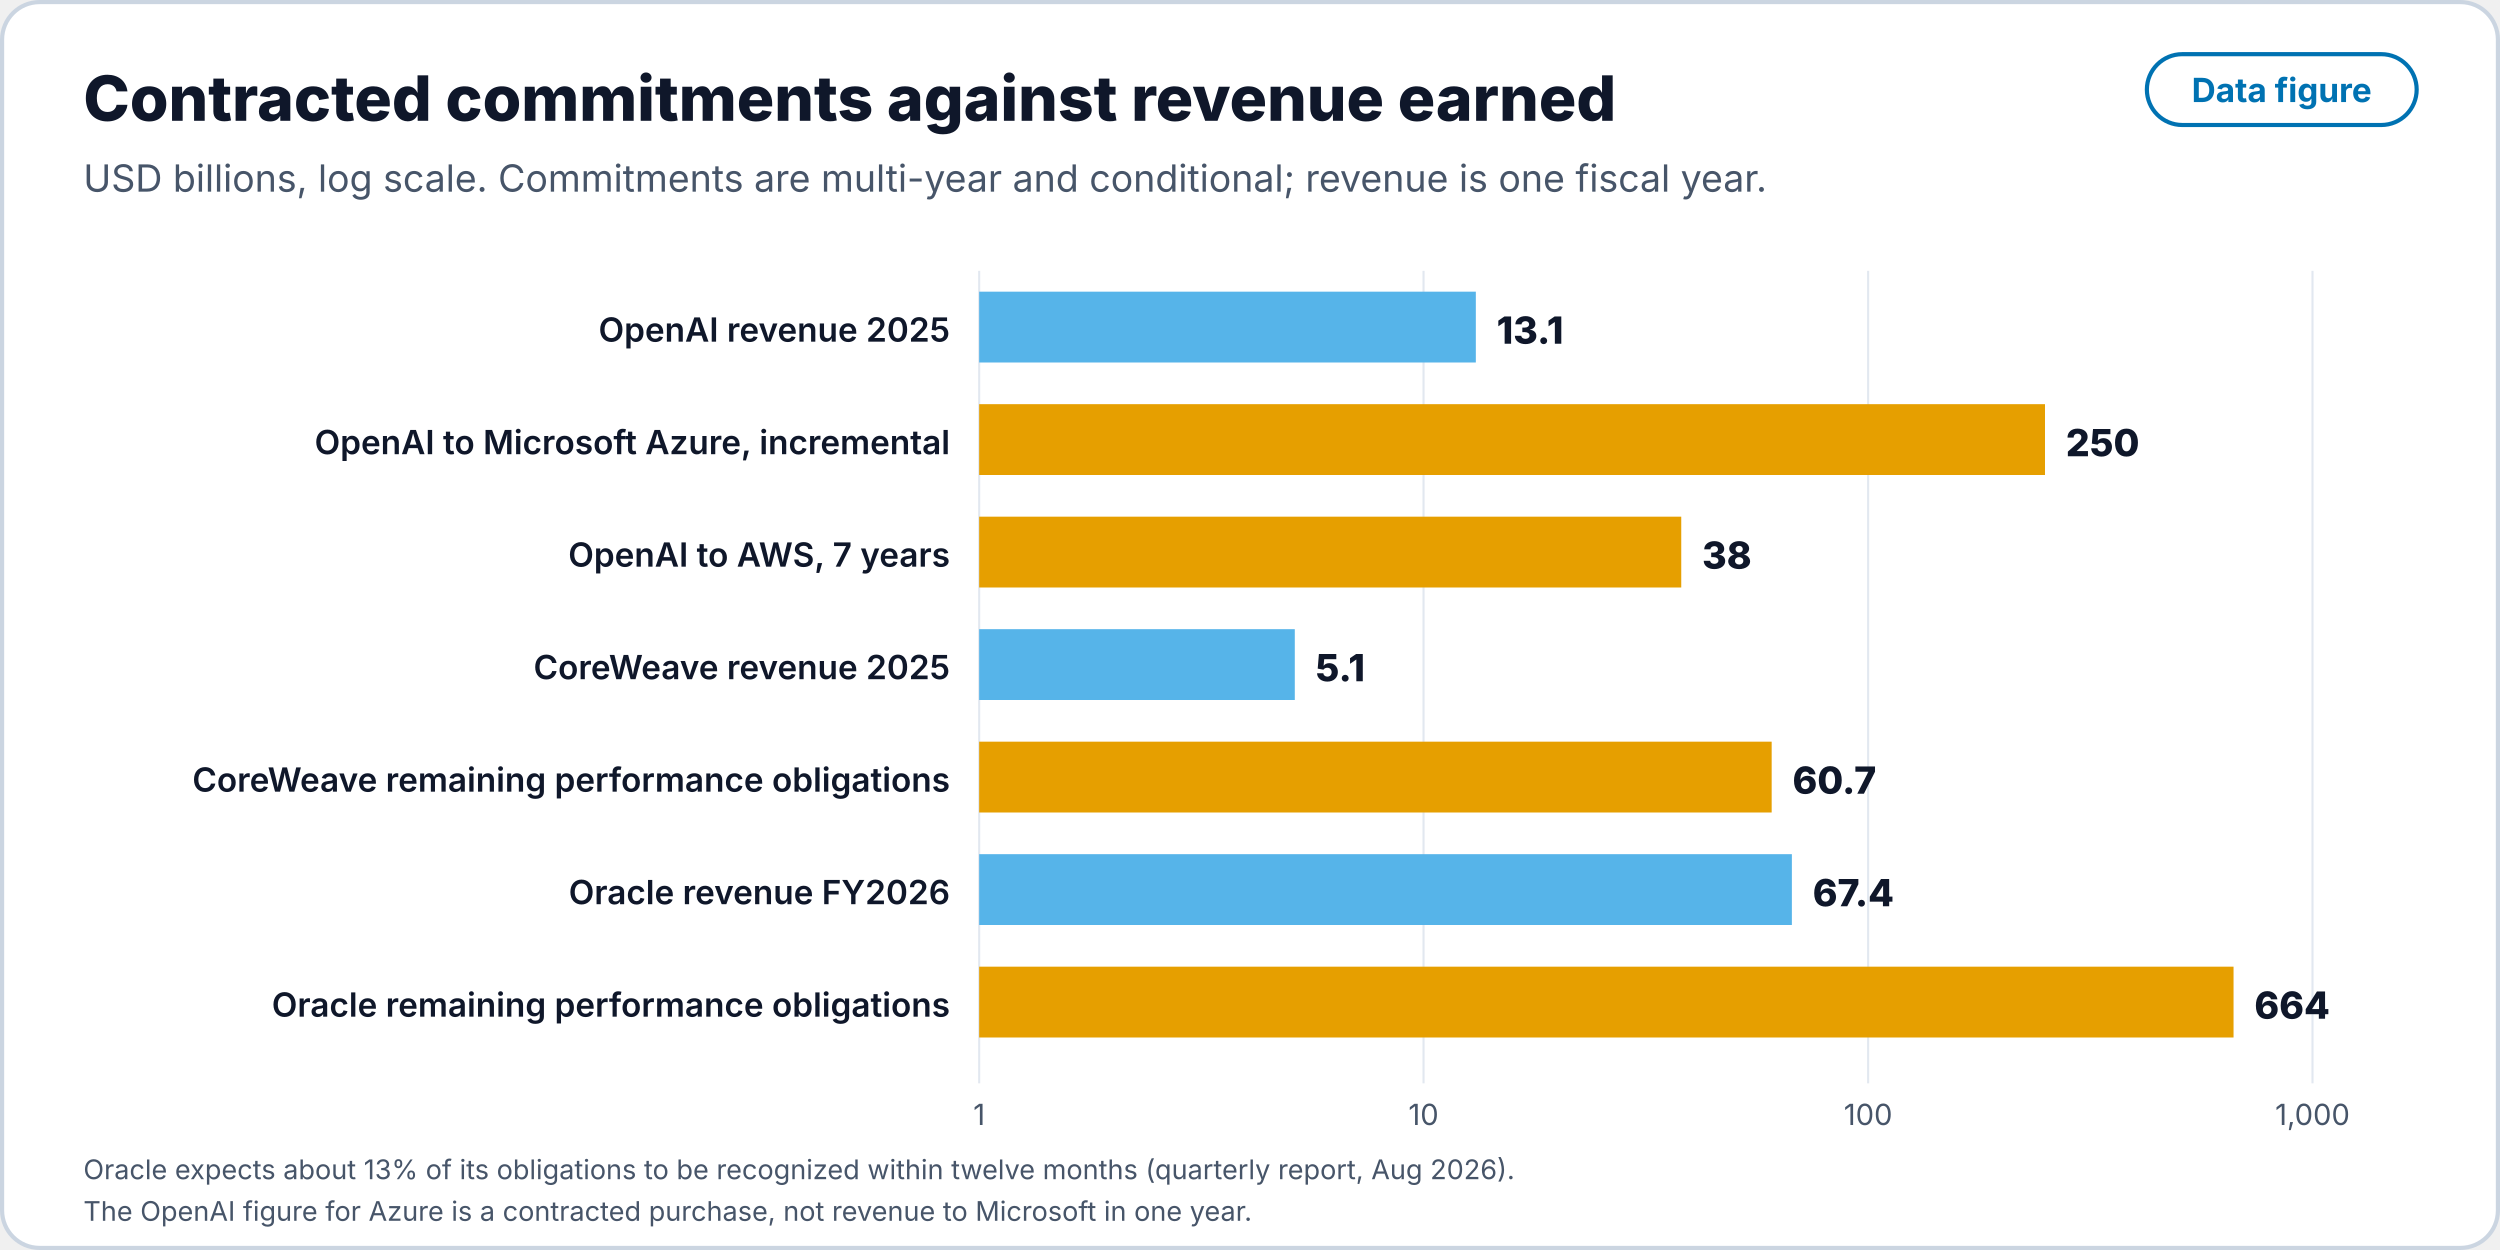
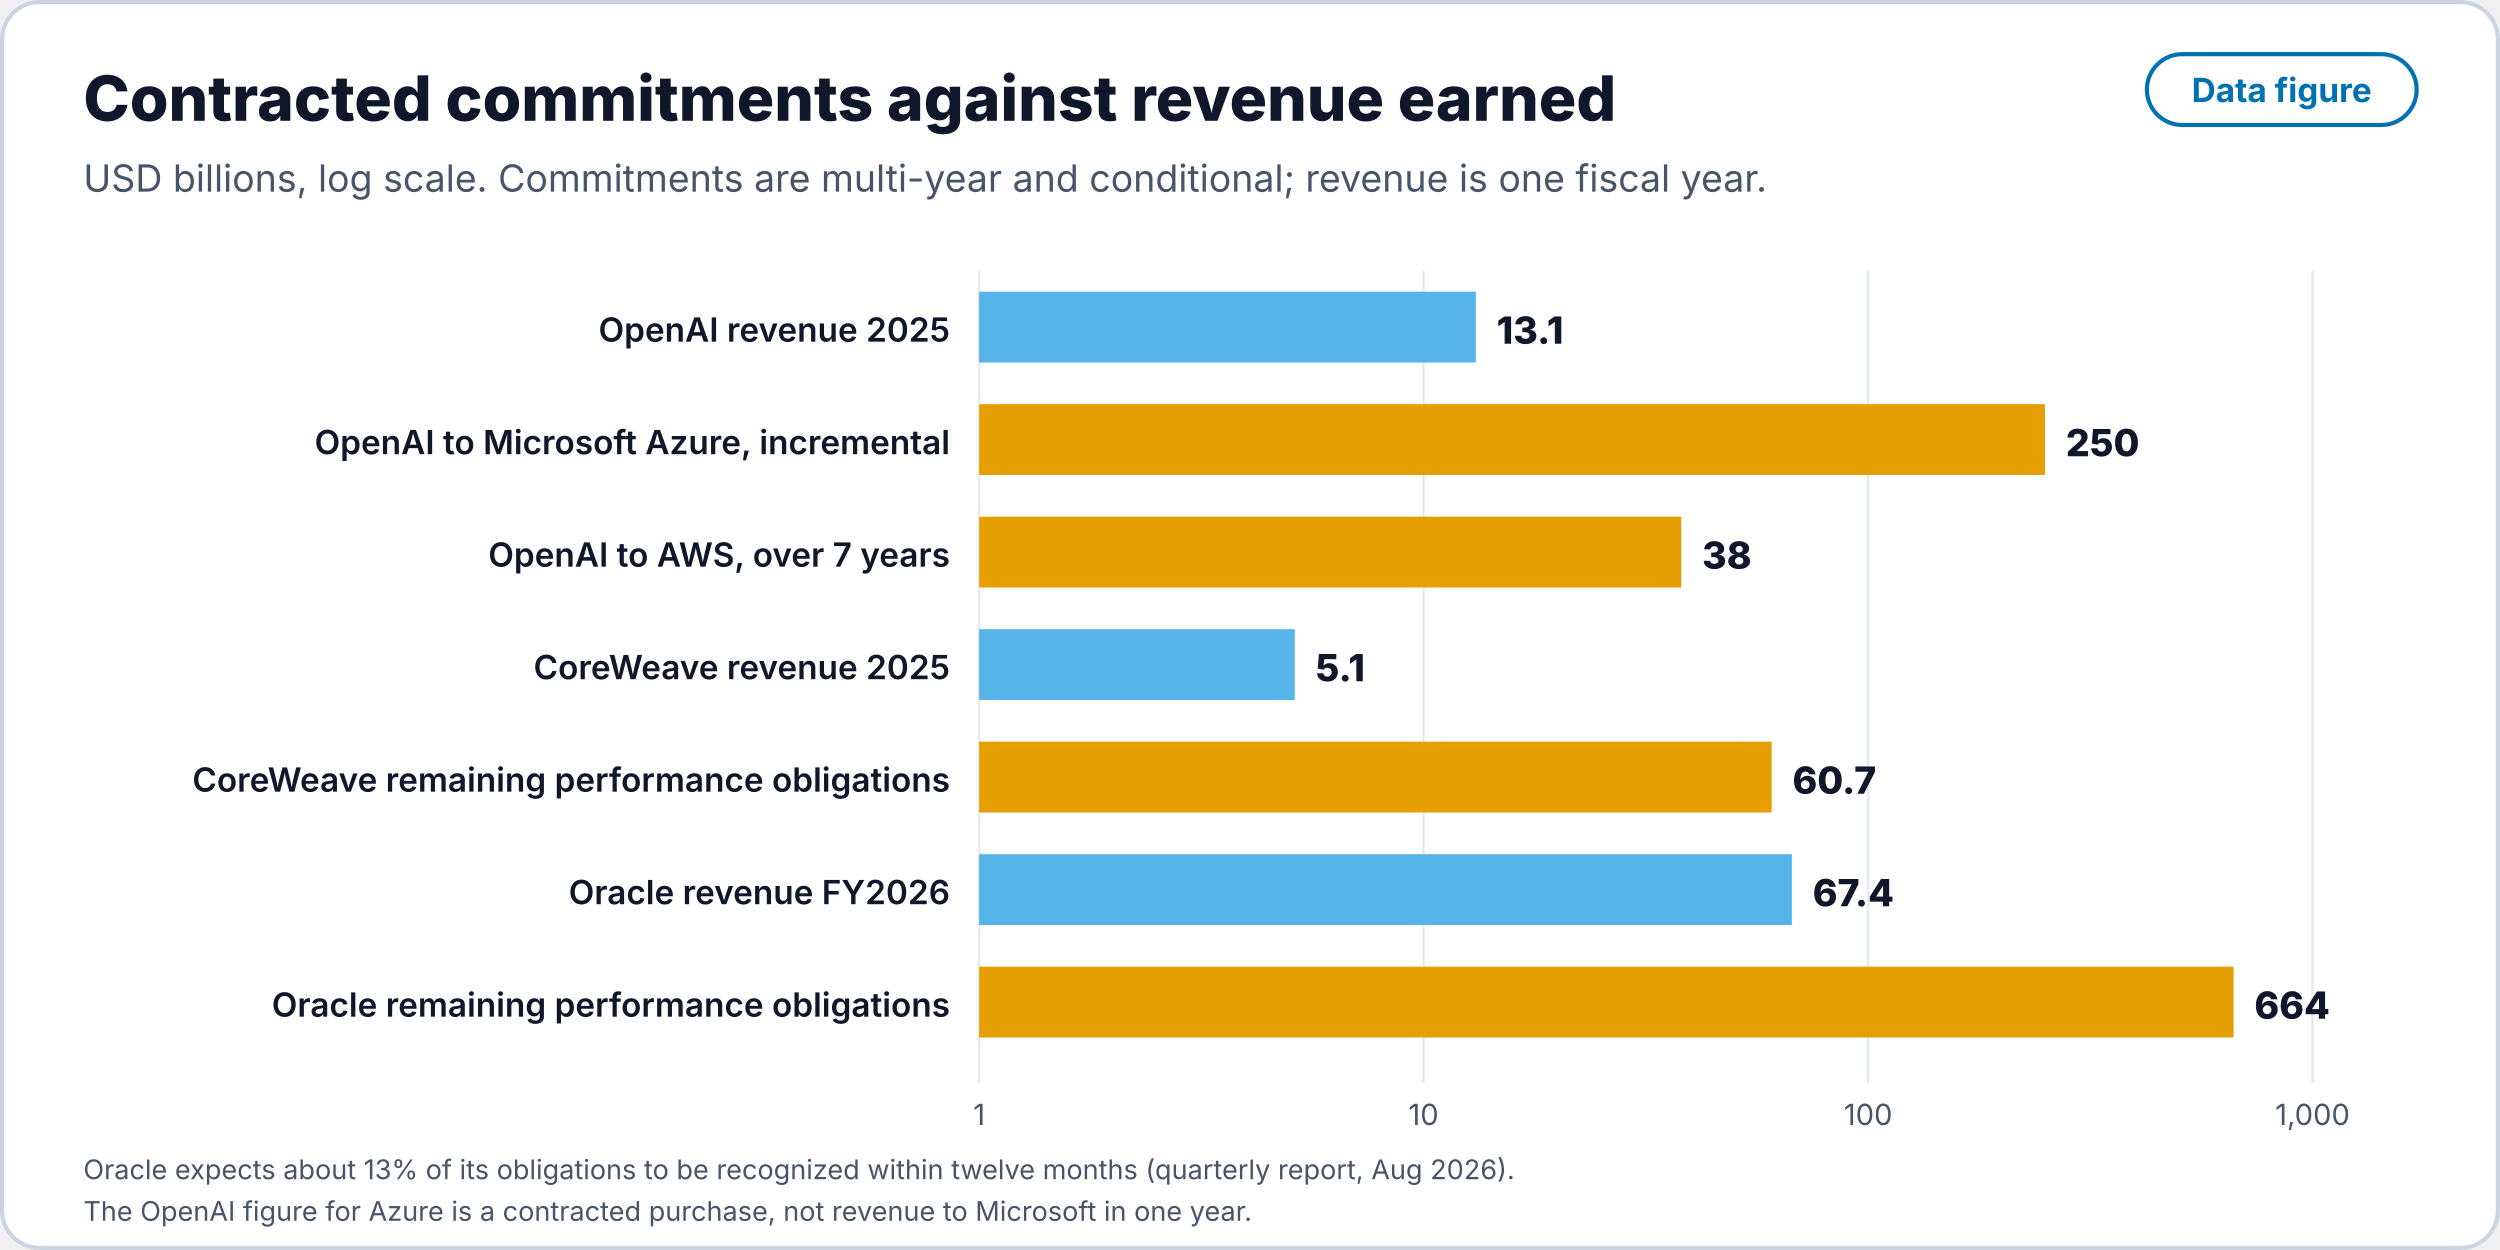
<svg xmlns="http://www.w3.org/2000/svg" width="1200" height="600" viewBox="0 0 1200 600" role="img" aria-labelledby="t d">
  <defs>
    <marker id="ah" viewBox="0 0 10 10" refX="9" refY="5" markerWidth="7" markerHeight="7" orient="auto-start-reverse">
      <path d="M0 0 L10 5 L0 10 z" fill="#0f172a" />
    </marker>
  </defs>
  <rect x="1" y="1" width="1198" height="598" rx="18" fill="#ffffff" stroke="#cbd5e1" stroke-width="2" />
  <text x="40.0" y="58.0" font-family="Inter, 'DejaVu Sans', Helvetica, Arial, sans-serif" font-size="30" font-weight="800" fill="#0f172a" text-anchor="start">Contracted commitments against revenue earned</text>
  <text x="40.0" y="92.0" font-family="Inter, 'DejaVu Sans', Helvetica, Arial, sans-serif" font-size="18" font-weight="400" fill="#475569" text-anchor="start">USD billions, log scale. Commitments are multi-year and conditional; revenue is one fiscal year.</text>
  <rect x="1030.5" y="26" width="129.5" height="34" rx="17" fill="none" stroke="#0072B2" stroke-width="2" />
  <text x="1095.2" y="49.0" font-family="Inter, 'DejaVu Sans', Helvetica, Arial, sans-serif" font-size="16" font-weight="700" fill="#0072B2" text-anchor="middle">Data figure</text>
  <line x1="470.0" y1="130.0" x2="470.0" y2="520.0" stroke="#e2e8f0" stroke-width="1" />
  <text x="470.0" y="540.0" font-family="Inter, 'DejaVu Sans', Helvetica, Arial, sans-serif" font-size="14" font-weight="400" fill="#475569" text-anchor="middle">1</text>
  <line x1="683.3" y1="130.0" x2="683.3" y2="520.0" stroke="#e2e8f0" stroke-width="1" />
  <text x="683.3" y="540.0" font-family="Inter, 'DejaVu Sans', Helvetica, Arial, sans-serif" font-size="14" font-weight="400" fill="#475569" text-anchor="middle">10</text>
  <line x1="896.7" y1="130.0" x2="896.7" y2="520.0" stroke="#e2e8f0" stroke-width="1" />
  <text x="896.7" y="540.0" font-family="Inter, 'DejaVu Sans', Helvetica, Arial, sans-serif" font-size="14" font-weight="400" fill="#475569" text-anchor="middle">100</text>
  <line x1="1110.0" y1="130.0" x2="1110.0" y2="520.0" stroke="#e2e8f0" stroke-width="1" />
  <text x="1110.0" y="540.0" font-family="Inter, 'DejaVu Sans', Helvetica, Arial, sans-serif" font-size="14" font-weight="400" fill="#475569" text-anchor="middle">1,000</text>
  <text x="456.0" y="164.0" font-family="Inter, 'DejaVu Sans', Helvetica, Arial, sans-serif" font-size="16" font-weight="600" fill="#0f172a" text-anchor="end">OpenAI revenue 2025</text>
  <rect x="470.0" y="140.0" width="238.4" height="34.0" rx="0" fill="#56B4E9" stroke="none" stroke-width="2" opacity="1" />
  <text x="718.4" y="165.0" font-family="Inter, 'DejaVu Sans', Helvetica, Arial, sans-serif" font-size="18" font-weight="800" fill="#0f172a" text-anchor="start">13.1</text>
  <text x="456.0" y="218.0" font-family="Inter, 'DejaVu Sans', Helvetica, Arial, sans-serif" font-size="16" font-weight="600" fill="#0f172a" text-anchor="end">OpenAI to Microsoft Azure, incremental</text>
  <rect x="470.0" y="194.0" width="511.6" height="34.0" rx="0" fill="#E69F00" stroke="none" stroke-width="2" opacity="1" />
  <text x="991.6" y="219.0" font-family="Inter, 'DejaVu Sans', Helvetica, Arial, sans-serif" font-size="18" font-weight="800" fill="#0f172a" text-anchor="start">250</text>
-   <text x="456.0" y="272.0" font-family="Inter, 'DejaVu Sans', Helvetica, Arial, sans-serif" font-size="16" font-weight="600" fill="#0f172a" text-anchor="end">OpenAI to AWS, 7 years</text>
+   <text x="456.0" y="272.0" font-family="Inter, 'DejaVu Sans', Helvetica, Arial, sans-serif" font-size="16" font-weight="600" fill="#0f172a" text-anchor="end">OpenAI to AWS, over 7 years</text>
  <rect x="470.0" y="248.0" width="337.0" height="34.0" rx="0" fill="#E69F00" stroke="none" stroke-width="2" opacity="1" />
  <text x="817.0" y="273.0" font-family="Inter, 'DejaVu Sans', Helvetica, Arial, sans-serif" font-size="18" font-weight="800" fill="#0f172a" text-anchor="start">38</text>
  <text x="456.0" y="326.0" font-family="Inter, 'DejaVu Sans', Helvetica, Arial, sans-serif" font-size="16" font-weight="600" fill="#0f172a" text-anchor="end">CoreWeave revenue 2025</text>
  <rect x="470.0" y="302.0" width="151.5" height="34.0" rx="0" fill="#56B4E9" stroke="none" stroke-width="2" opacity="1" />
  <text x="631.5" y="327.0" font-family="Inter, 'DejaVu Sans', Helvetica, Arial, sans-serif" font-size="18" font-weight="800" fill="#0f172a" text-anchor="start">5.1</text>
  <text x="456.0" y="380.0" font-family="Inter, 'DejaVu Sans', Helvetica, Arial, sans-serif" font-size="16" font-weight="600" fill="#0f172a" text-anchor="end">CoreWeave remaining performance obligations</text>
  <rect x="470.0" y="356.0" width="380.4" height="34.0" rx="0" fill="#E69F00" stroke="none" stroke-width="2" opacity="1" />
  <text x="860.4" y="381.0" font-family="Inter, 'DejaVu Sans', Helvetica, Arial, sans-serif" font-size="18" font-weight="800" fill="#0f172a" text-anchor="start">60.7</text>
  <text x="456.0" y="434.0" font-family="Inter, 'DejaVu Sans', Helvetica, Arial, sans-serif" font-size="16" font-weight="600" fill="#0f172a" text-anchor="end">Oracle revenue FY2026</text>
  <rect x="470.0" y="410.0" width="390.1" height="34.0" rx="0" fill="#56B4E9" stroke="none" stroke-width="2" opacity="1" />
  <text x="870.1" y="435.0" font-family="Inter, 'DejaVu Sans', Helvetica, Arial, sans-serif" font-size="18" font-weight="800" fill="#0f172a" text-anchor="start">67.4</text>
  <text x="456.0" y="488.0" font-family="Inter, 'DejaVu Sans', Helvetica, Arial, sans-serif" font-size="16" font-weight="600" fill="#0f172a" text-anchor="end">Oracle remaining performance obligations</text>
  <rect x="470.0" y="464.0" width="602.1" height="34.0" rx="0" fill="#E69F00" stroke="none" stroke-width="2" opacity="1" />
  <text x="1082.1" y="489.0" font-family="Inter, 'DejaVu Sans', Helvetica, Arial, sans-serif" font-size="18" font-weight="800" fill="#0f172a" text-anchor="start">664</text>
  <text x="40.0" y="566.0" font-family="Inter, 'DejaVu Sans', Helvetica, Arial, sans-serif" font-size="13" font-weight="400" fill="#475569" text-anchor="start">Oracle expects about 13% of its obligations to be recognized within twelve months (quarterly report, Aug 2026).</text>
  <text x="40.0" y="586.0" font-family="Inter, 'DejaVu Sans', Helvetica, Arial, sans-serif" font-size="13" font-weight="400" fill="#475569" text-anchor="start">The OpenAI figure for Azure is a contracted purchase, not revenue to Microsoft in one year.</text>
</svg>
